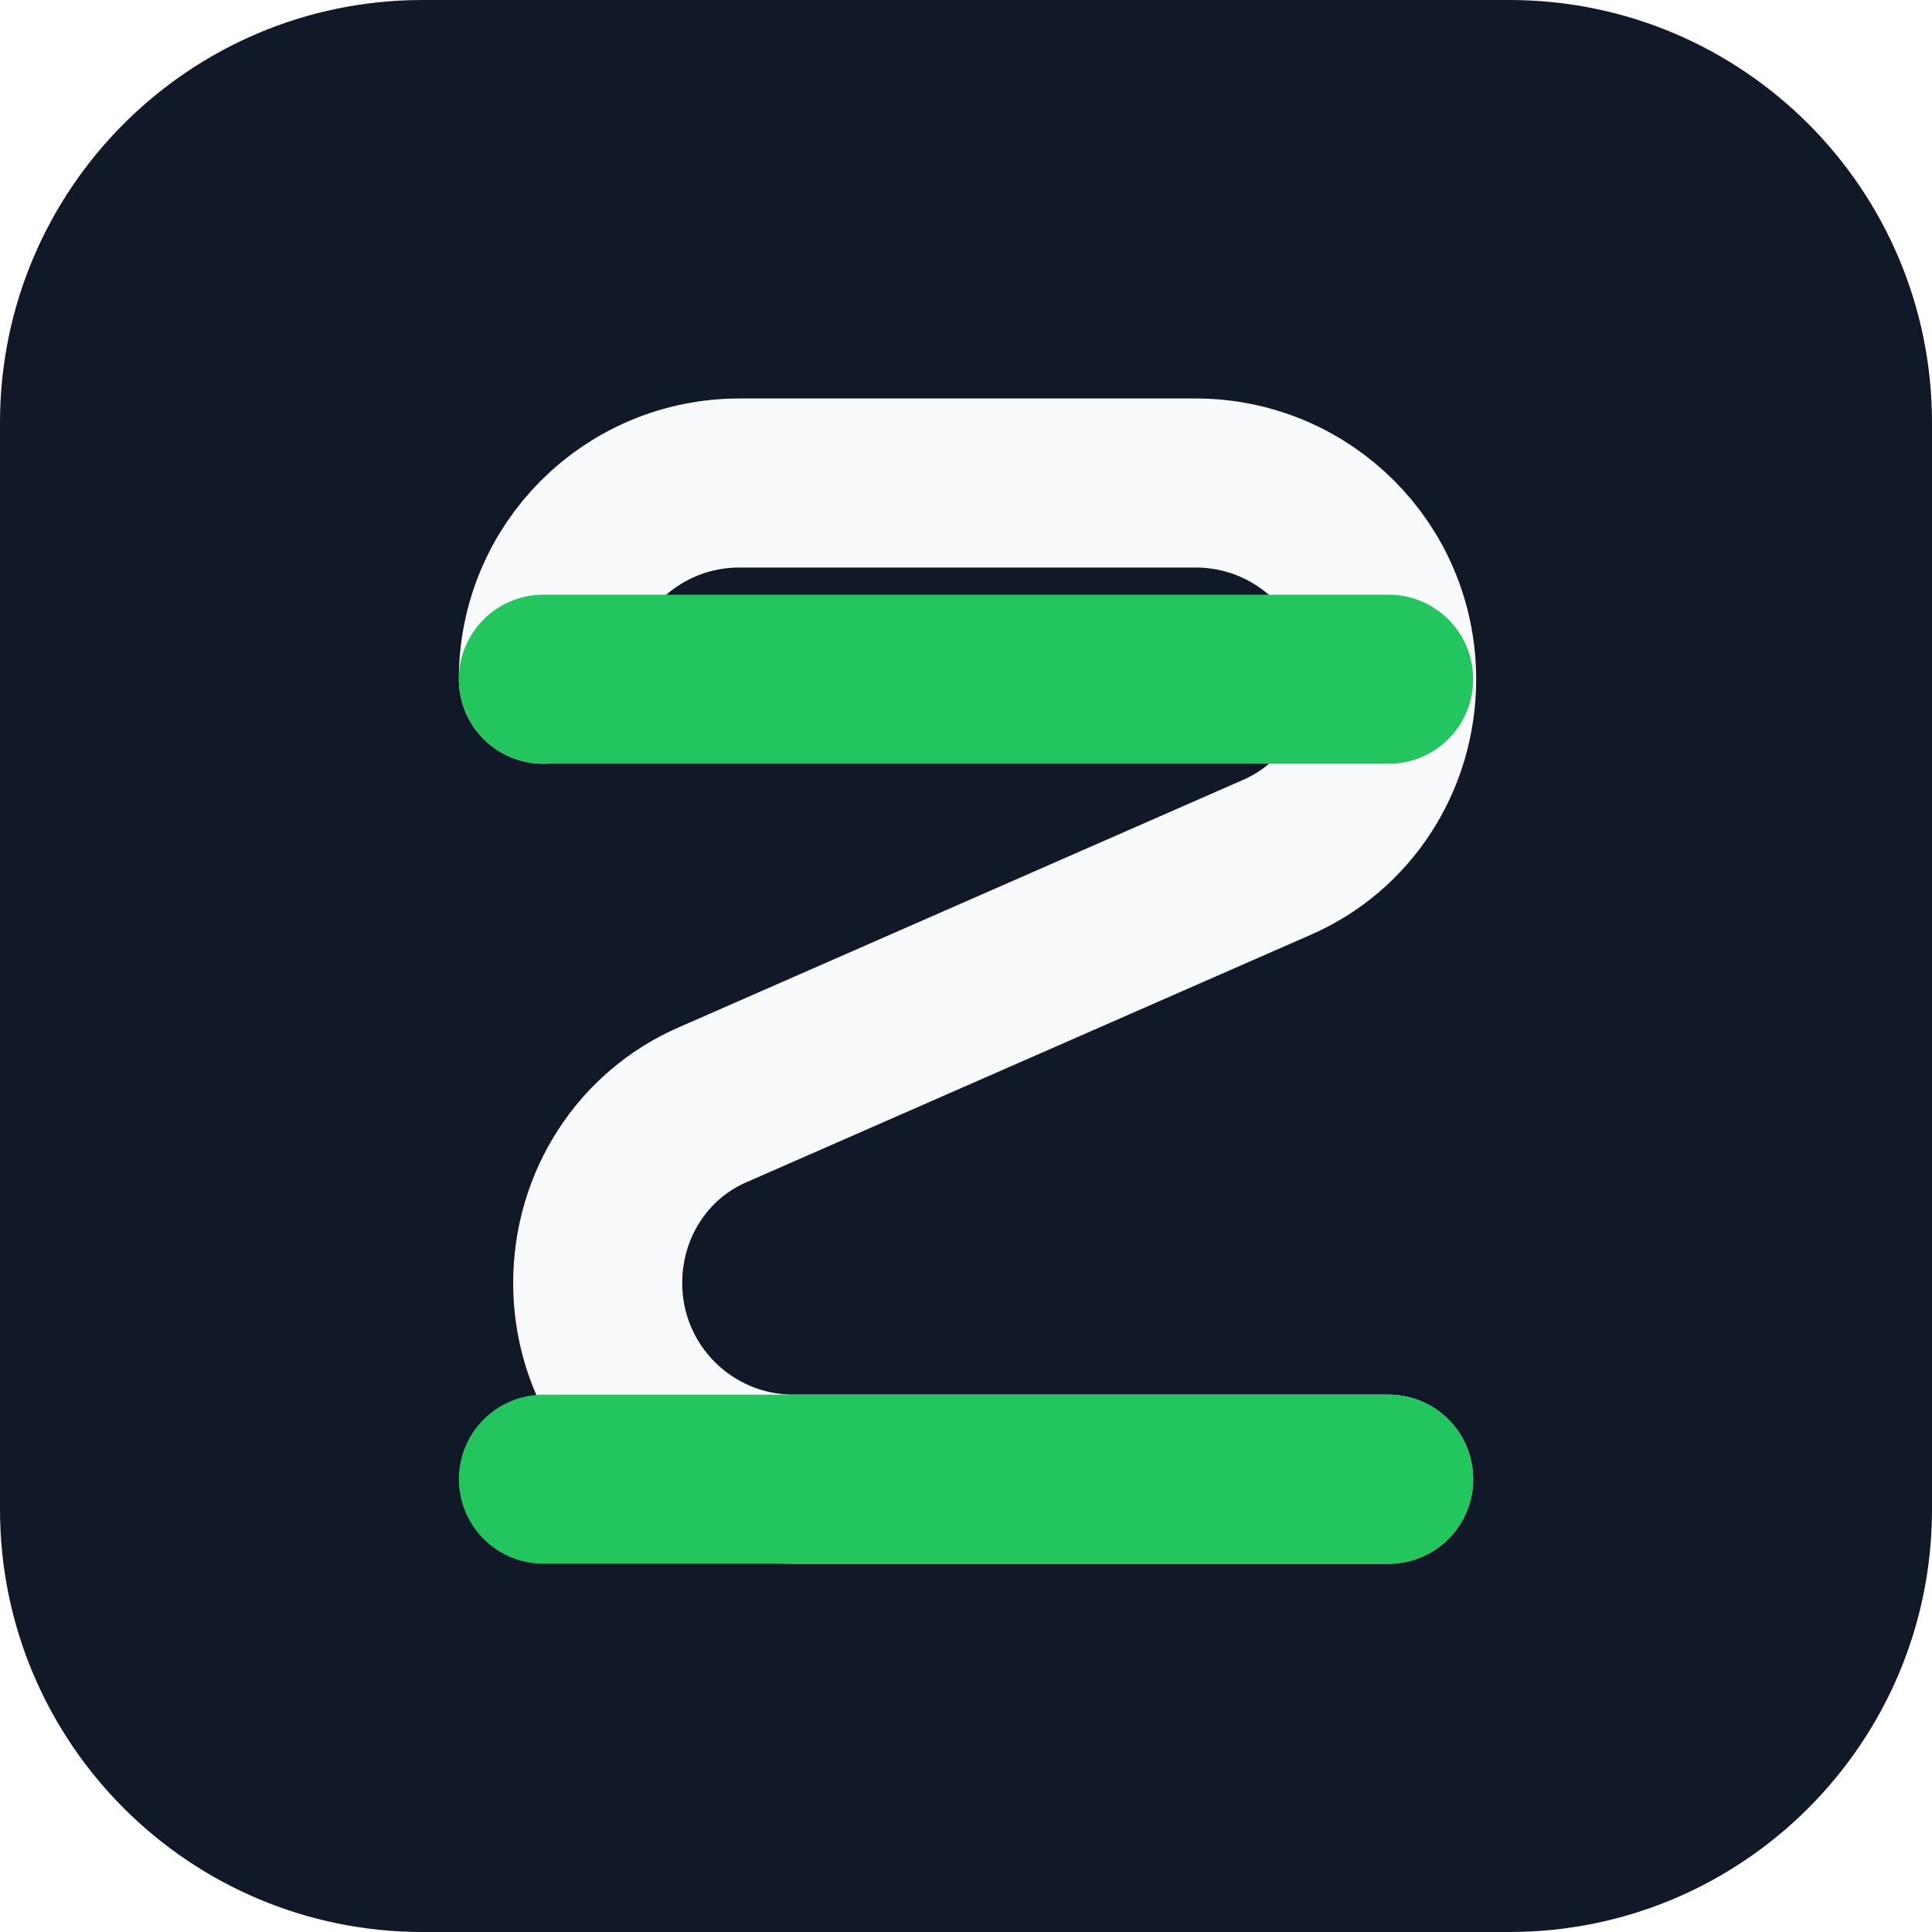
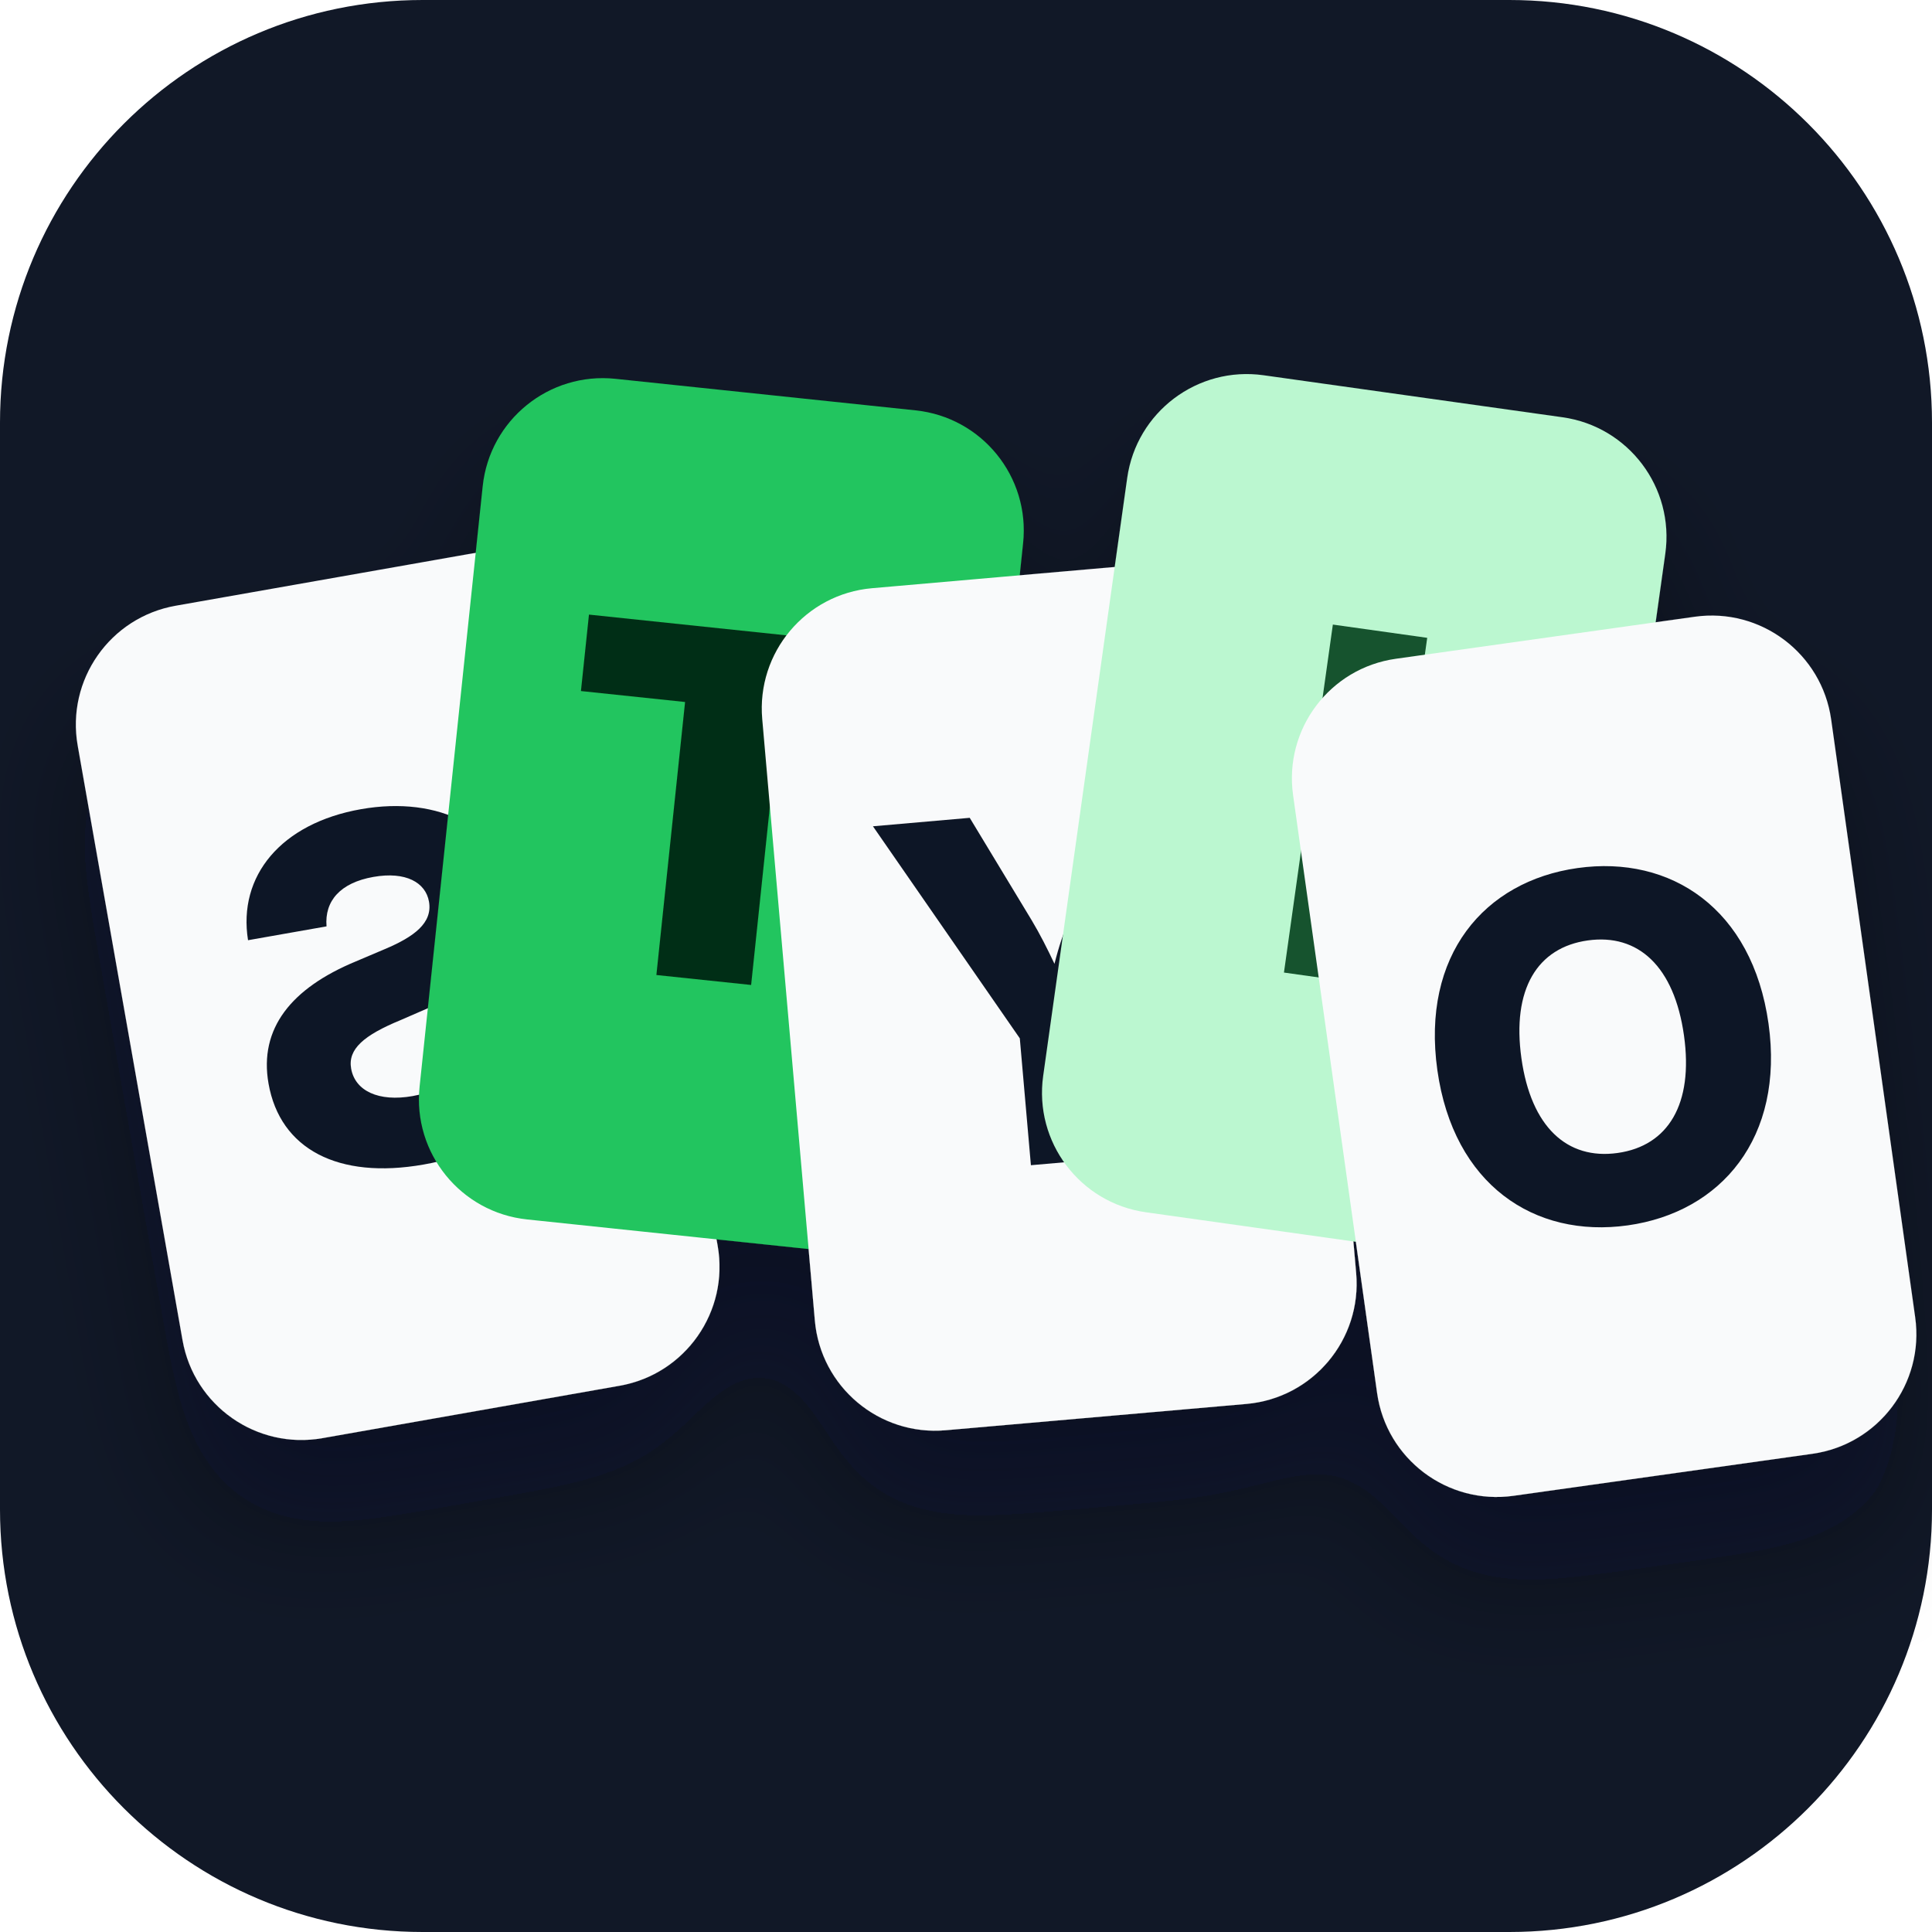
<svg xmlns="http://www.w3.org/2000/svg" viewBox="0 0 64 64" role="img" aria-labelledby="title desc">
  <rect width="64" height="64" rx="14" fill="#111827" />
-   <path d="M18 22.5C18 18.9 20.9 16 24.5 16h15.1c3.6 0 6.5 2.9 6.5 6.5 0 2.6-1.5 4.9-3.8 5.9l-18.7 8.2c-2.3 1-3.8 3.3-3.8 5.9 0 3.6 2.9 6.5 6.5 6.5H46" fill="none" stroke="#f9fafb" stroke-width="5.6" stroke-linecap="round" stroke-linejoin="round" />
-   <path d="M18 22.5h28M18 49h28" fill="none" stroke="#22c55e" stroke-width="5.6" stroke-linecap="round" />
+   <g filter="url(#shadow)">
+     <g transform="translate(4 19) rotate(-10 9 13)">
+       <rect width="18" height="28" rx="4" fill="#f9fafb" />
+       <text x="-9" y="19.5" transform="scale(-1 1)" fill="#111827" font-family="Inter, Arial, sans-serif" font-size="16" font-weight="800" text-anchor="middle">S</text>
+     </g>
+     <g transform="translate(15 13) rotate(6 9 13)">
+       <rect width="18" height="28" rx="4" fill="#22c55e" />
+       <text x="-9" y="19.5" transform="scale(-1 1)" fill="#052e16" font-family="Inter, Arial, sans-serif" font-size="16" font-weight="900" text-anchor="middle">T</text>
+     </g>
+     <g transform="translate(26 19) rotate(-5 9 13)">
+       <rect width="18" height="28" rx="4" fill="#f9fafb" />
+       <text x="-9" y="19.5" transform="scale(-1 1)" fill="#111827" font-family="Inter, Arial, sans-serif" font-size="16" font-weight="800" text-anchor="middle">Y</text>
+     </g>
+     <g transform="translate(36 13) rotate(8 9 13)">
+       <rect width="18" height="28" rx="4" fill="#bbf7d0" />
+       <text x="-9" y="19.5" transform="scale(-1 1)" fill="#14532d" font-family="Inter, Arial, sans-serif" font-size="16" font-weight="900" text-anchor="middle">I</text>
+     </g>
+     <g transform="translate(44 21) rotate(-8 9 13)">
+       <rect width="18" height="28" rx="4" fill="#f9fafb" />
+       <text x="-9" y="19.5" transform="scale(-1 1)" fill="#111827" font-family="Inter, Arial, sans-serif" font-size="16" font-weight="800" text-anchor="middle">O</text>
+     </g>
+   </g>
+   <defs>
+     <filter id="shadow" x="0" y="8" width="66" height="48" color-interpolation-filters="sRGB" filterUnits="userSpaceOnUse">
+       <feDropShadow dx="0" dy="3" stdDeviation="2" flood-color="#020617" flood-opacity="0.32" />
+     </filter>
+   </defs>
</svg>
